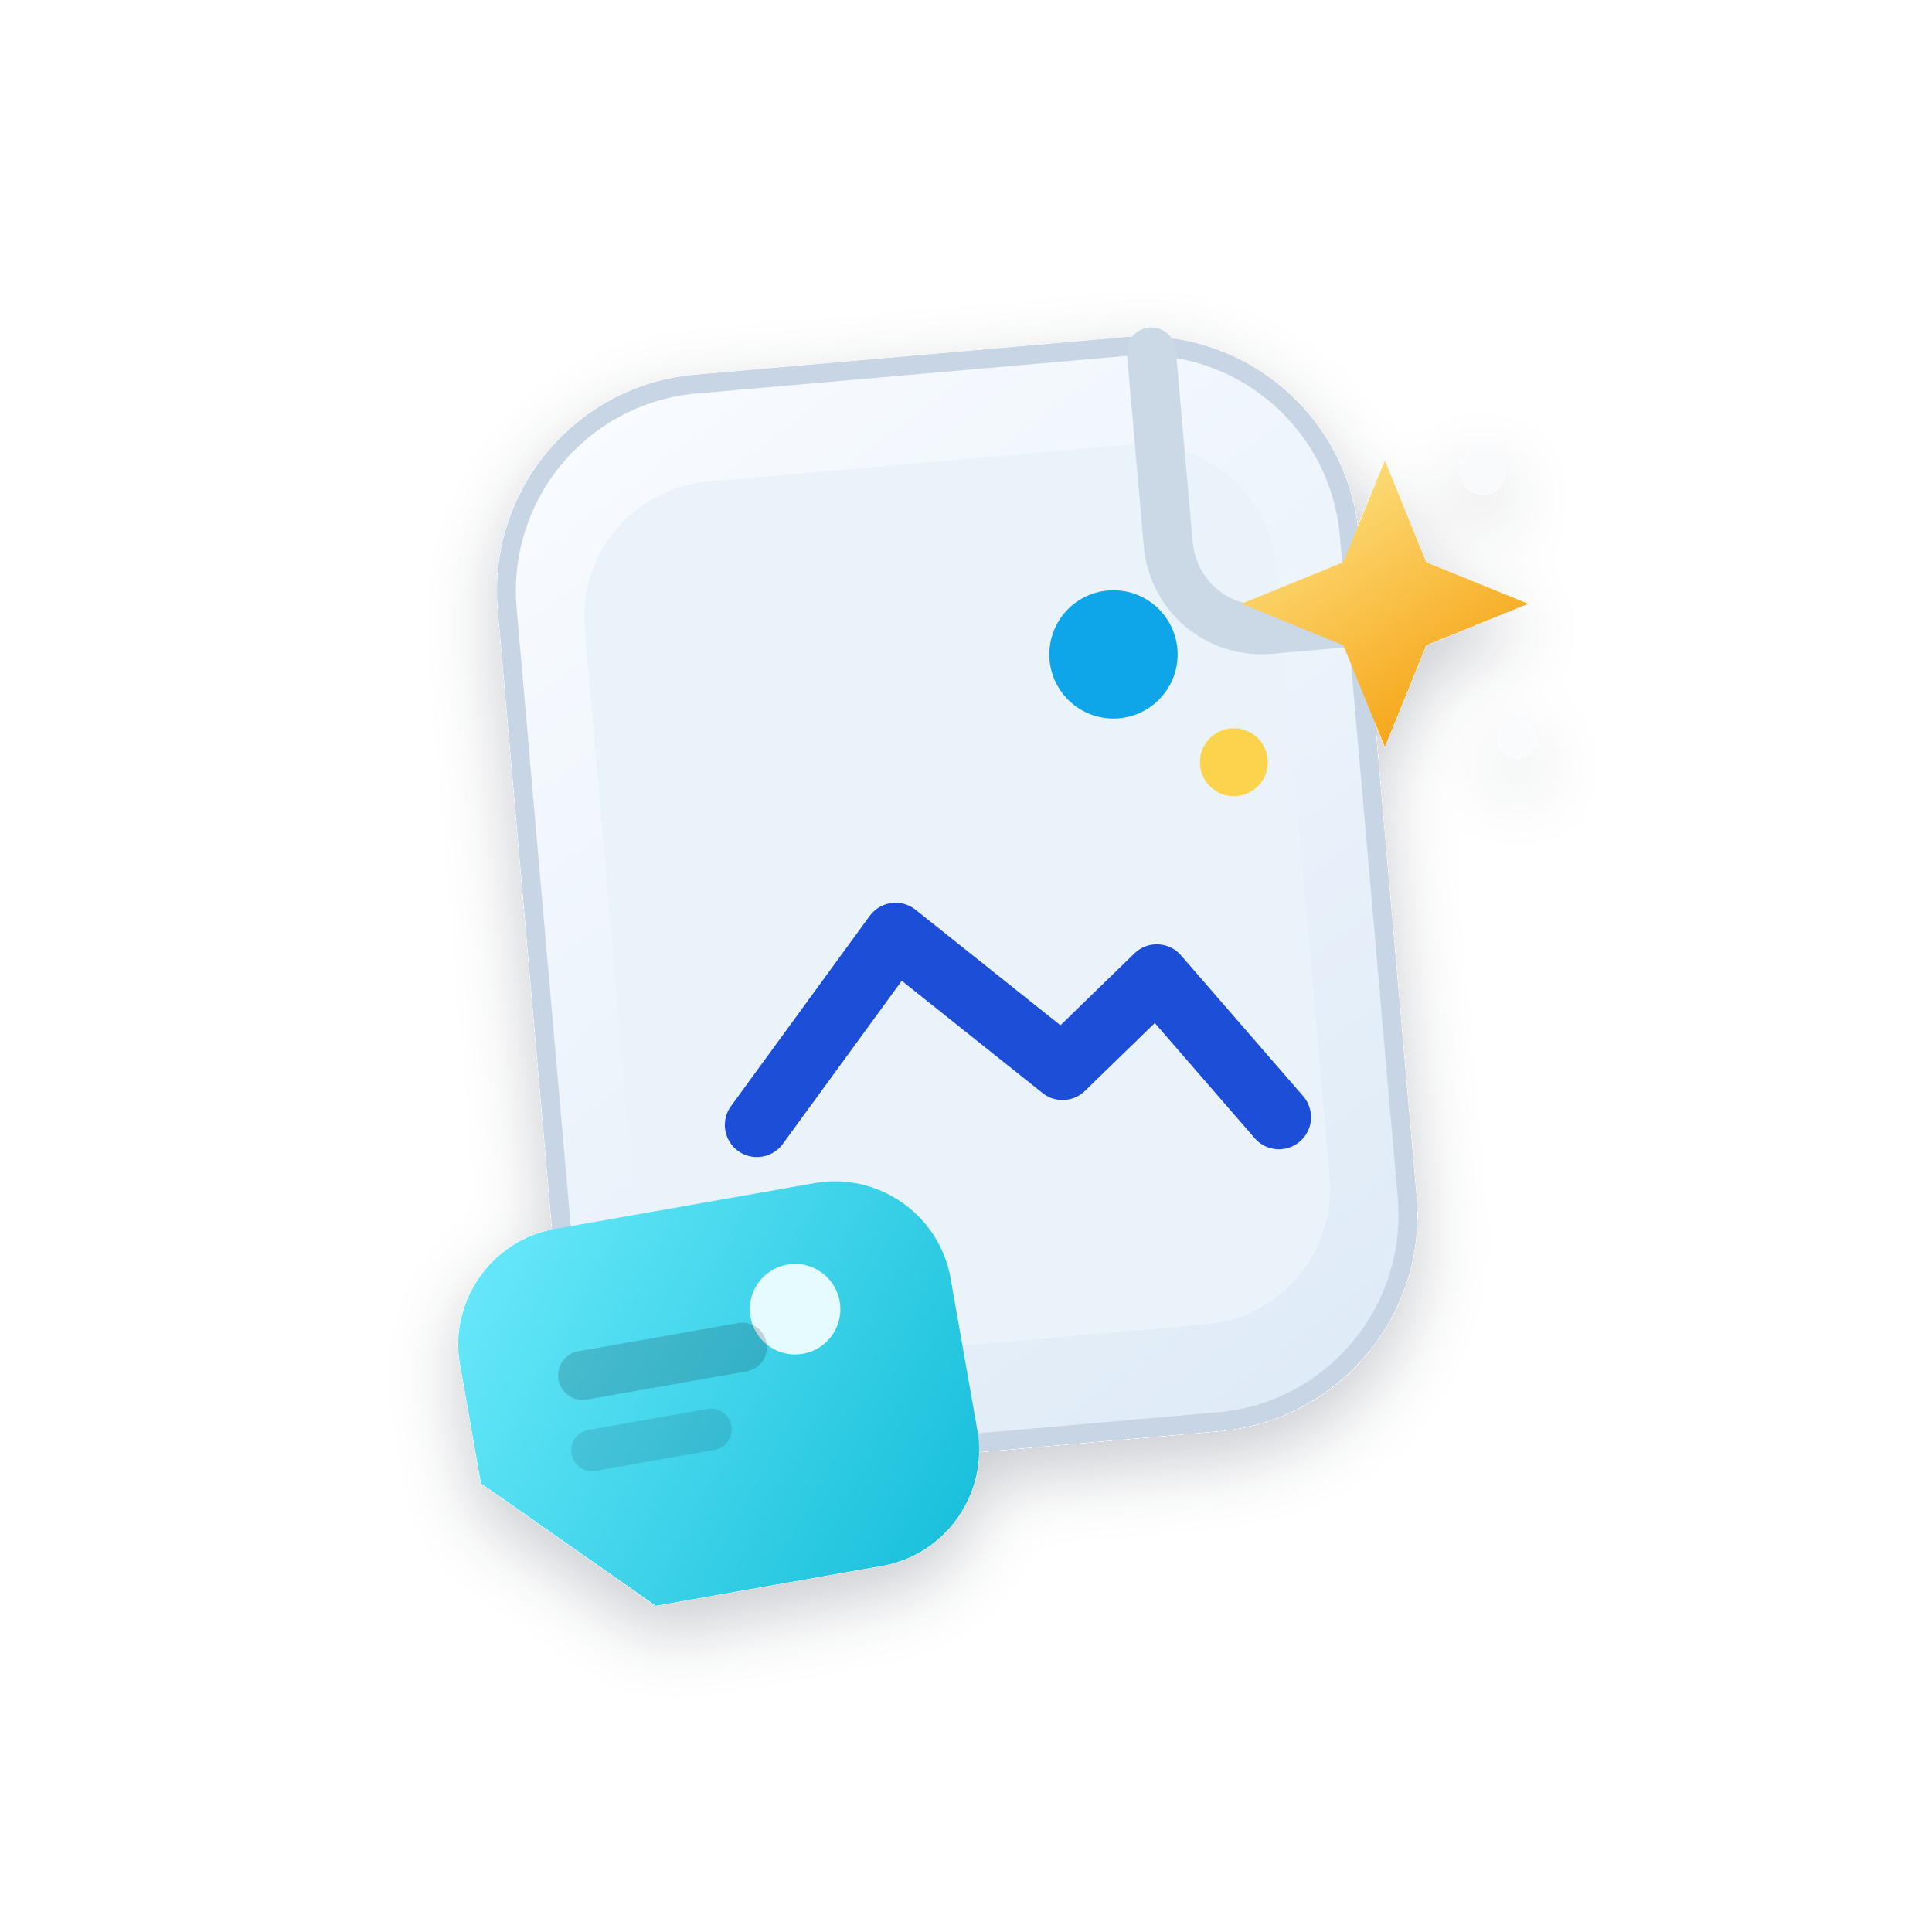
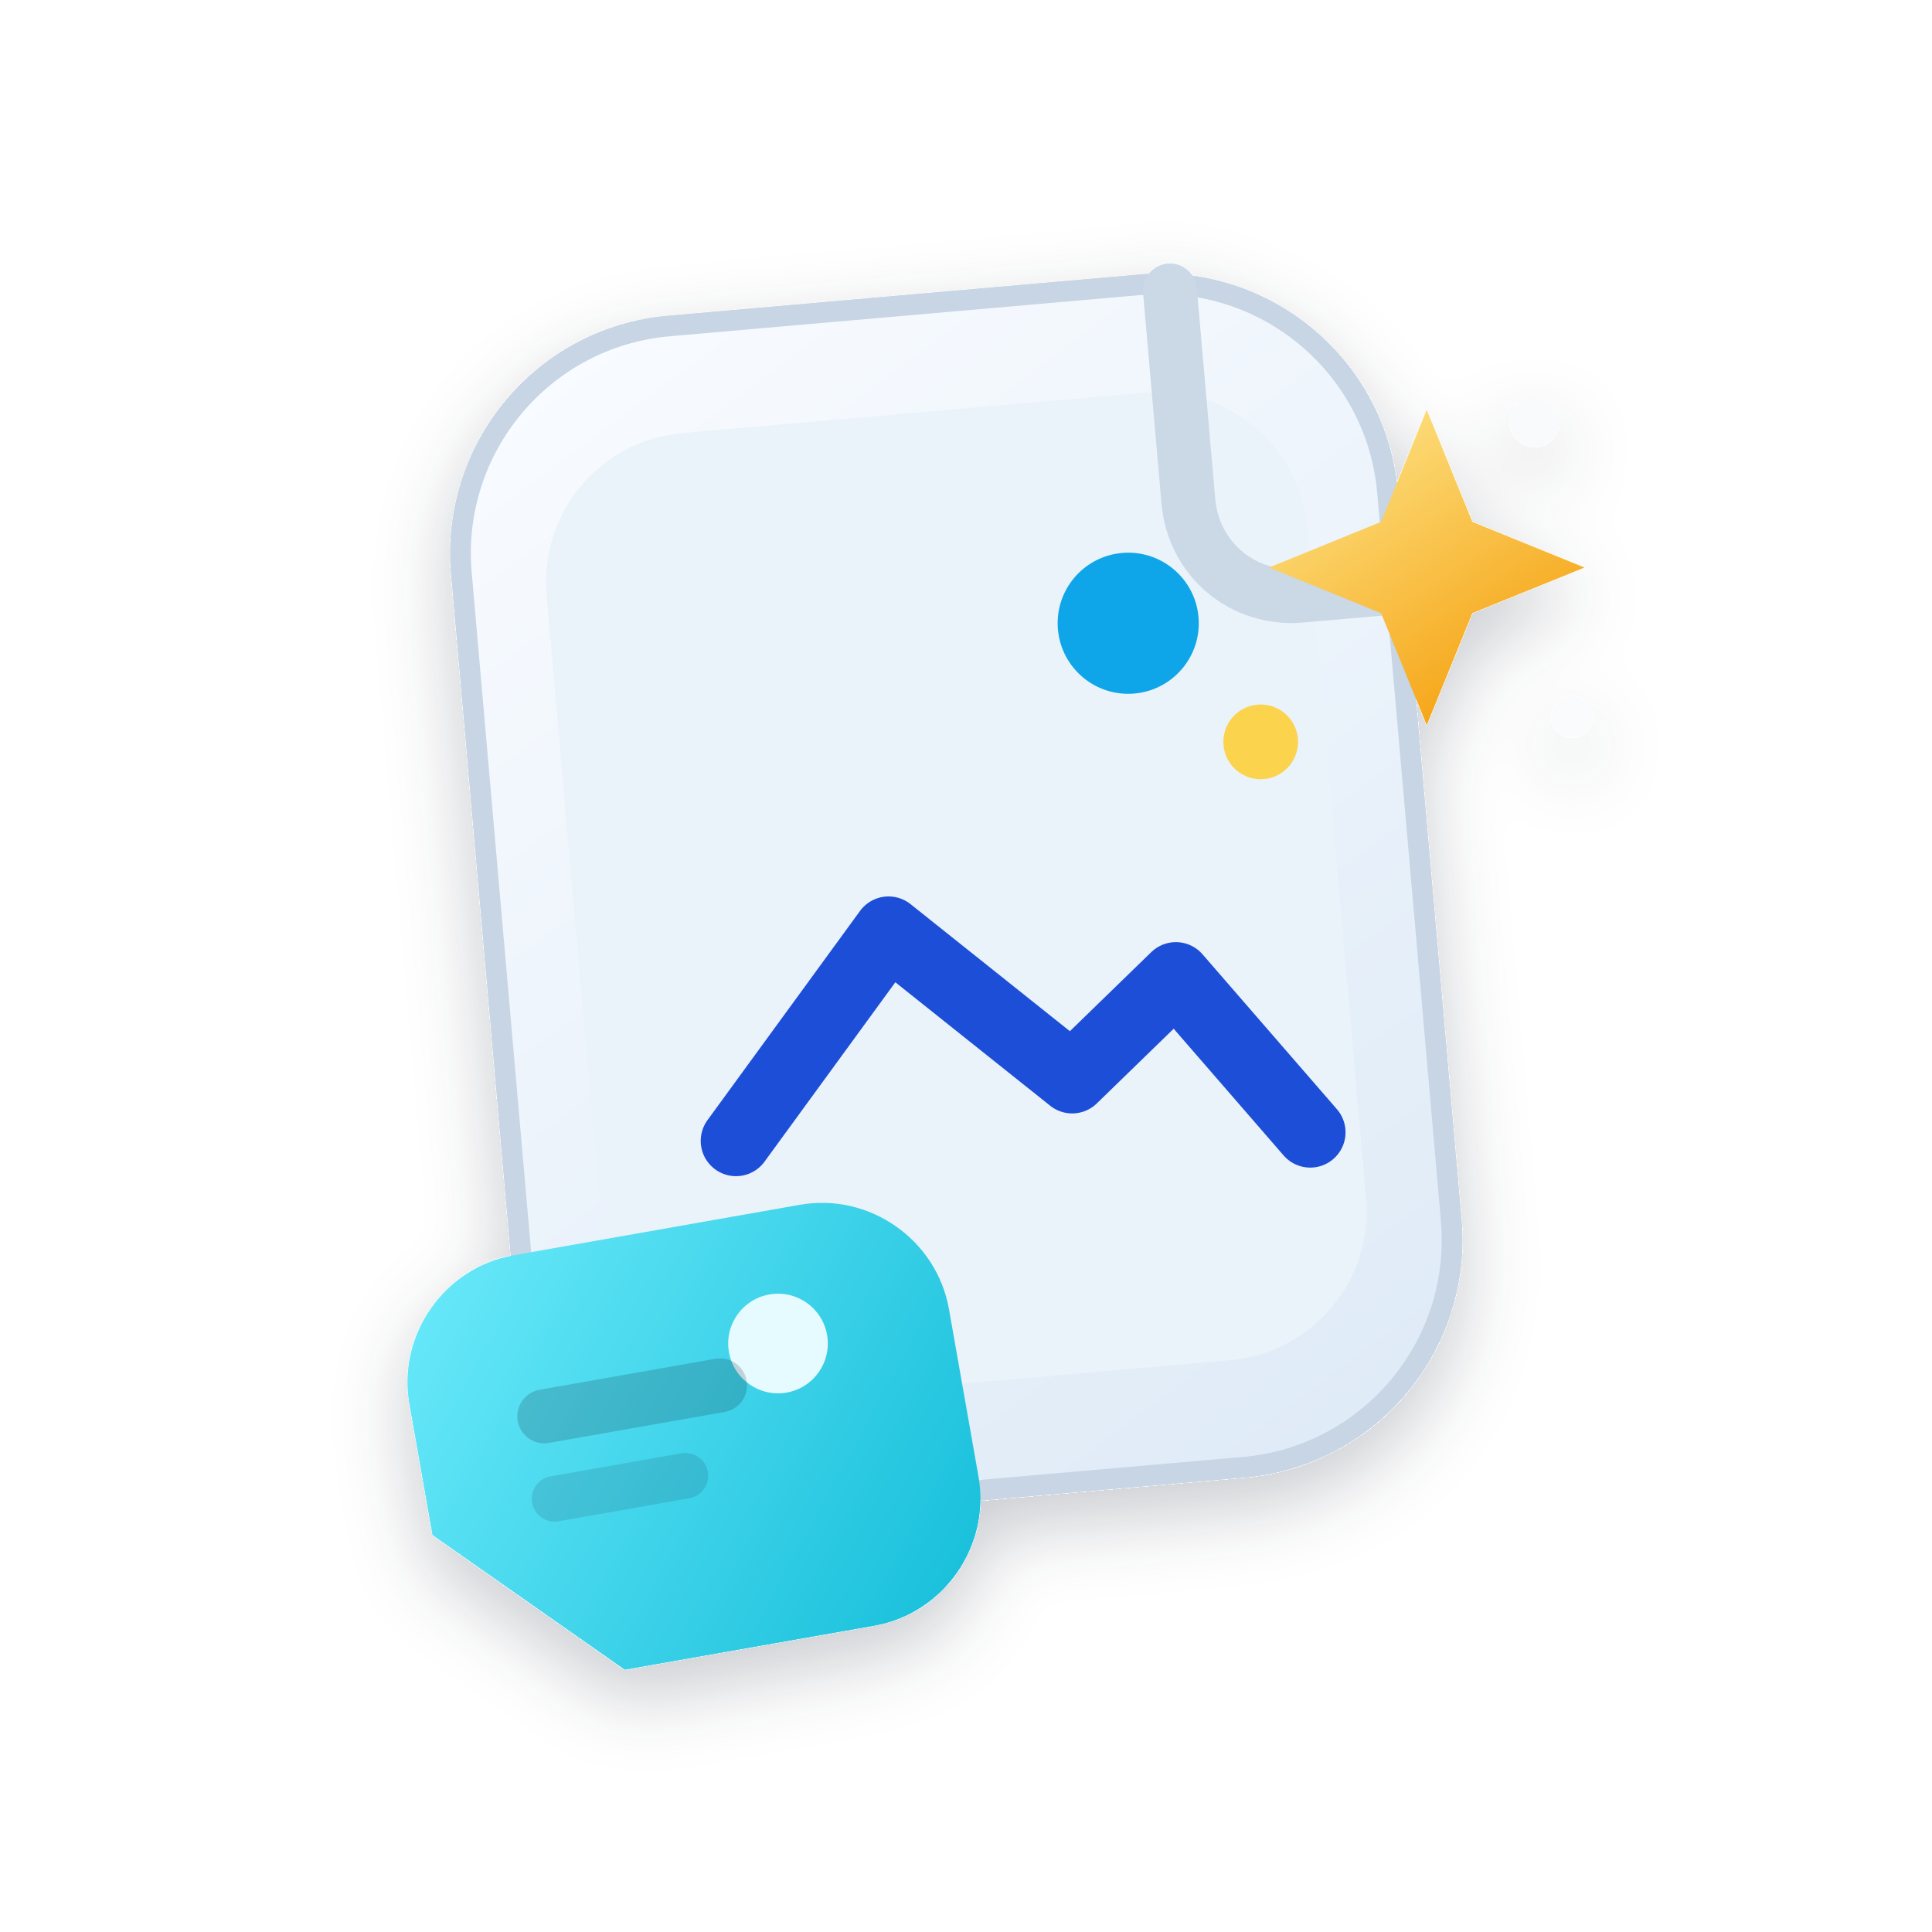
<svg xmlns="http://www.w3.org/2000/svg" width="1024" height="1024" viewBox="0 0 1024 1024" fill="none">
  <defs>
    <linearGradient id="card" x1="330" y1="208" x2="702" y2="814" gradientUnits="userSpaceOnUse">
      <stop stop-color="#F8FBFF" />
      <stop offset="1" stop-color="#DCE9F6" />
    </linearGradient>
    <linearGradient id="tag" x1="224" y1="700" x2="514" y2="932" gradientUnits="userSpaceOnUse">
      <stop stop-color="#67E8F9" />
      <stop offset="1" stop-color="#06B6D4" />
    </linearGradient>
    <linearGradient id="spark" x1="674" y1="250" x2="772" y2="396" gradientUnits="userSpaceOnUse">
      <stop stop-color="#FDE68A" />
      <stop offset="1" stop-color="#F59E0B" />
    </linearGradient>
    <filter id="shadow" x="126" y="140" width="760" height="784" filterUnits="userSpaceOnUse" color-interpolation-filters="sRGB">
      <feFlood flood-opacity="0" result="BackgroundImageFix" />
      <feColorMatrix in="SourceAlpha" type="matrix" values="0 0 0 0 0 0 0 0 0 0 0 0 0 0 0 0 0 0 127 0" result="hardAlpha" />
      <feOffset dy="14" />
      <feGaussianBlur stdDeviation="18" />
      <feComposite in2="hardAlpha" operator="out" />
      <feColorMatrix type="matrix" values="0 0 0 0 0.059 0 0 0 0 0.094 0 0 0 0 0.169 0 0 0 0.22 0" />
      <feBlend mode="normal" in2="BackgroundImageFix" result="effect1_dropShadow_1_1" />
      <feBlend mode="normal" in="SourceGraphic" in2="effect1_dropShadow_1_1" result="shape" />
    </filter>
  </defs>
-   <g filter="url(#shadow)">
-     <g transform="rotate(-5 560 484)">
-       <rect x="284" y="188" width="448" height="572" rx="110" fill="url(#card)" stroke="#C7D5E4" stroke-width="10" />
-       <rect x="324" y="240" width="368" height="468" rx="72" fill="#EAF3FA" />
-       <path d="M392 582L474 488L556 566L610 522L668 602" stroke="#1D4ED8" stroke-width="34" stroke-linecap="round" stroke-linejoin="round" />
-       <circle cx="602" cy="350" r="34" fill="#0EA5E9" />
-       <path d="M636 192V294C636 322 658 344 686 344H732" stroke="#CBD8E6" stroke-width="26" stroke-linecap="round" stroke-linejoin="round" />
+   <g transform="translate(512 512) scale(1.1) translate(-512 -512)">
+     <g filter="url(#shadow)">
+       <g transform="rotate(-5 560 484)">
+         <rect x="284" y="188" width="448" height="572" rx="110" fill="url(#card)" stroke="#C7D5E4" stroke-width="10" />
+         <rect x="324" y="240" width="368" height="468" rx="72" fill="#EAF3FA" />
+         <path d="M392 582L474 488L556 566L610 522L668 602" stroke="#1D4ED8" stroke-width="34" stroke-linecap="round" stroke-linejoin="round" />
+         <circle cx="602" cy="350" r="34" fill="#0EA5E9" />
+         <path d="M636 192V294C636 322 658 344 686 344H732" stroke="#CBD8E6" stroke-width="26" stroke-linecap="round" stroke-linejoin="round" />
+       </g>
+       <g transform="rotate(-10 368 748)">
+         <path d="M262 640H452C486 640 514 668 514 702V784C514 818 486 846 452 846H330L250 766V702C250 668 278 640 312 640H262Z" fill="url(#tag)" />
+         <circle cx="430" cy="704" r="24" fill="#E6FBFF" />
+         <rect x="300" y="706" width="112" height="26" rx="13" fill="#0F172A" fill-opacity="0.18" />
+         <rect x="300" y="748" width="86" height="22" rx="11" fill="#0F172A" fill-opacity="0.12" />
+       </g>
+       <path d="M734 244L756 298L810 320L756 342L734 396L712 342L658 320L712 298L734 244Z" fill="url(#spark)" />
+       <circle cx="654" cy="404" r="18" fill="#FCD34D" />
+       <circle cx="786" cy="250" r="12" fill="#F8FAFC" fill-opacity="0.95" />
+       <circle cx="804" cy="392" r="10" fill="#F8FAFC" fill-opacity="0.8" />
    </g>
-     <g transform="rotate(-10 368 748)">
-       <path d="M262 640H452C486 640 514 668 514 702V784C514 818 486 846 452 846H330L250 766V702C250 668 278 640 312 640H262Z" fill="url(#tag)" />
-       <circle cx="430" cy="704" r="24" fill="#E6FBFF" />
-       <rect x="300" y="706" width="112" height="26" rx="13" fill="#0F172A" fill-opacity="0.18" />
-       <rect x="300" y="748" width="86" height="22" rx="11" fill="#0F172A" fill-opacity="0.12" />
-     </g>
-     <path d="M734 244L756 298L810 320L756 342L734 396L712 342L658 320L712 298L734 244Z" fill="url(#spark)" />
-     <circle cx="654" cy="404" r="18" fill="#FCD34D" />
-     <circle cx="786" cy="250" r="12" fill="#F8FAFC" fill-opacity="0.95" />
-     <circle cx="804" cy="392" r="10" fill="#F8FAFC" fill-opacity="0.8" />
  </g>
</svg>
